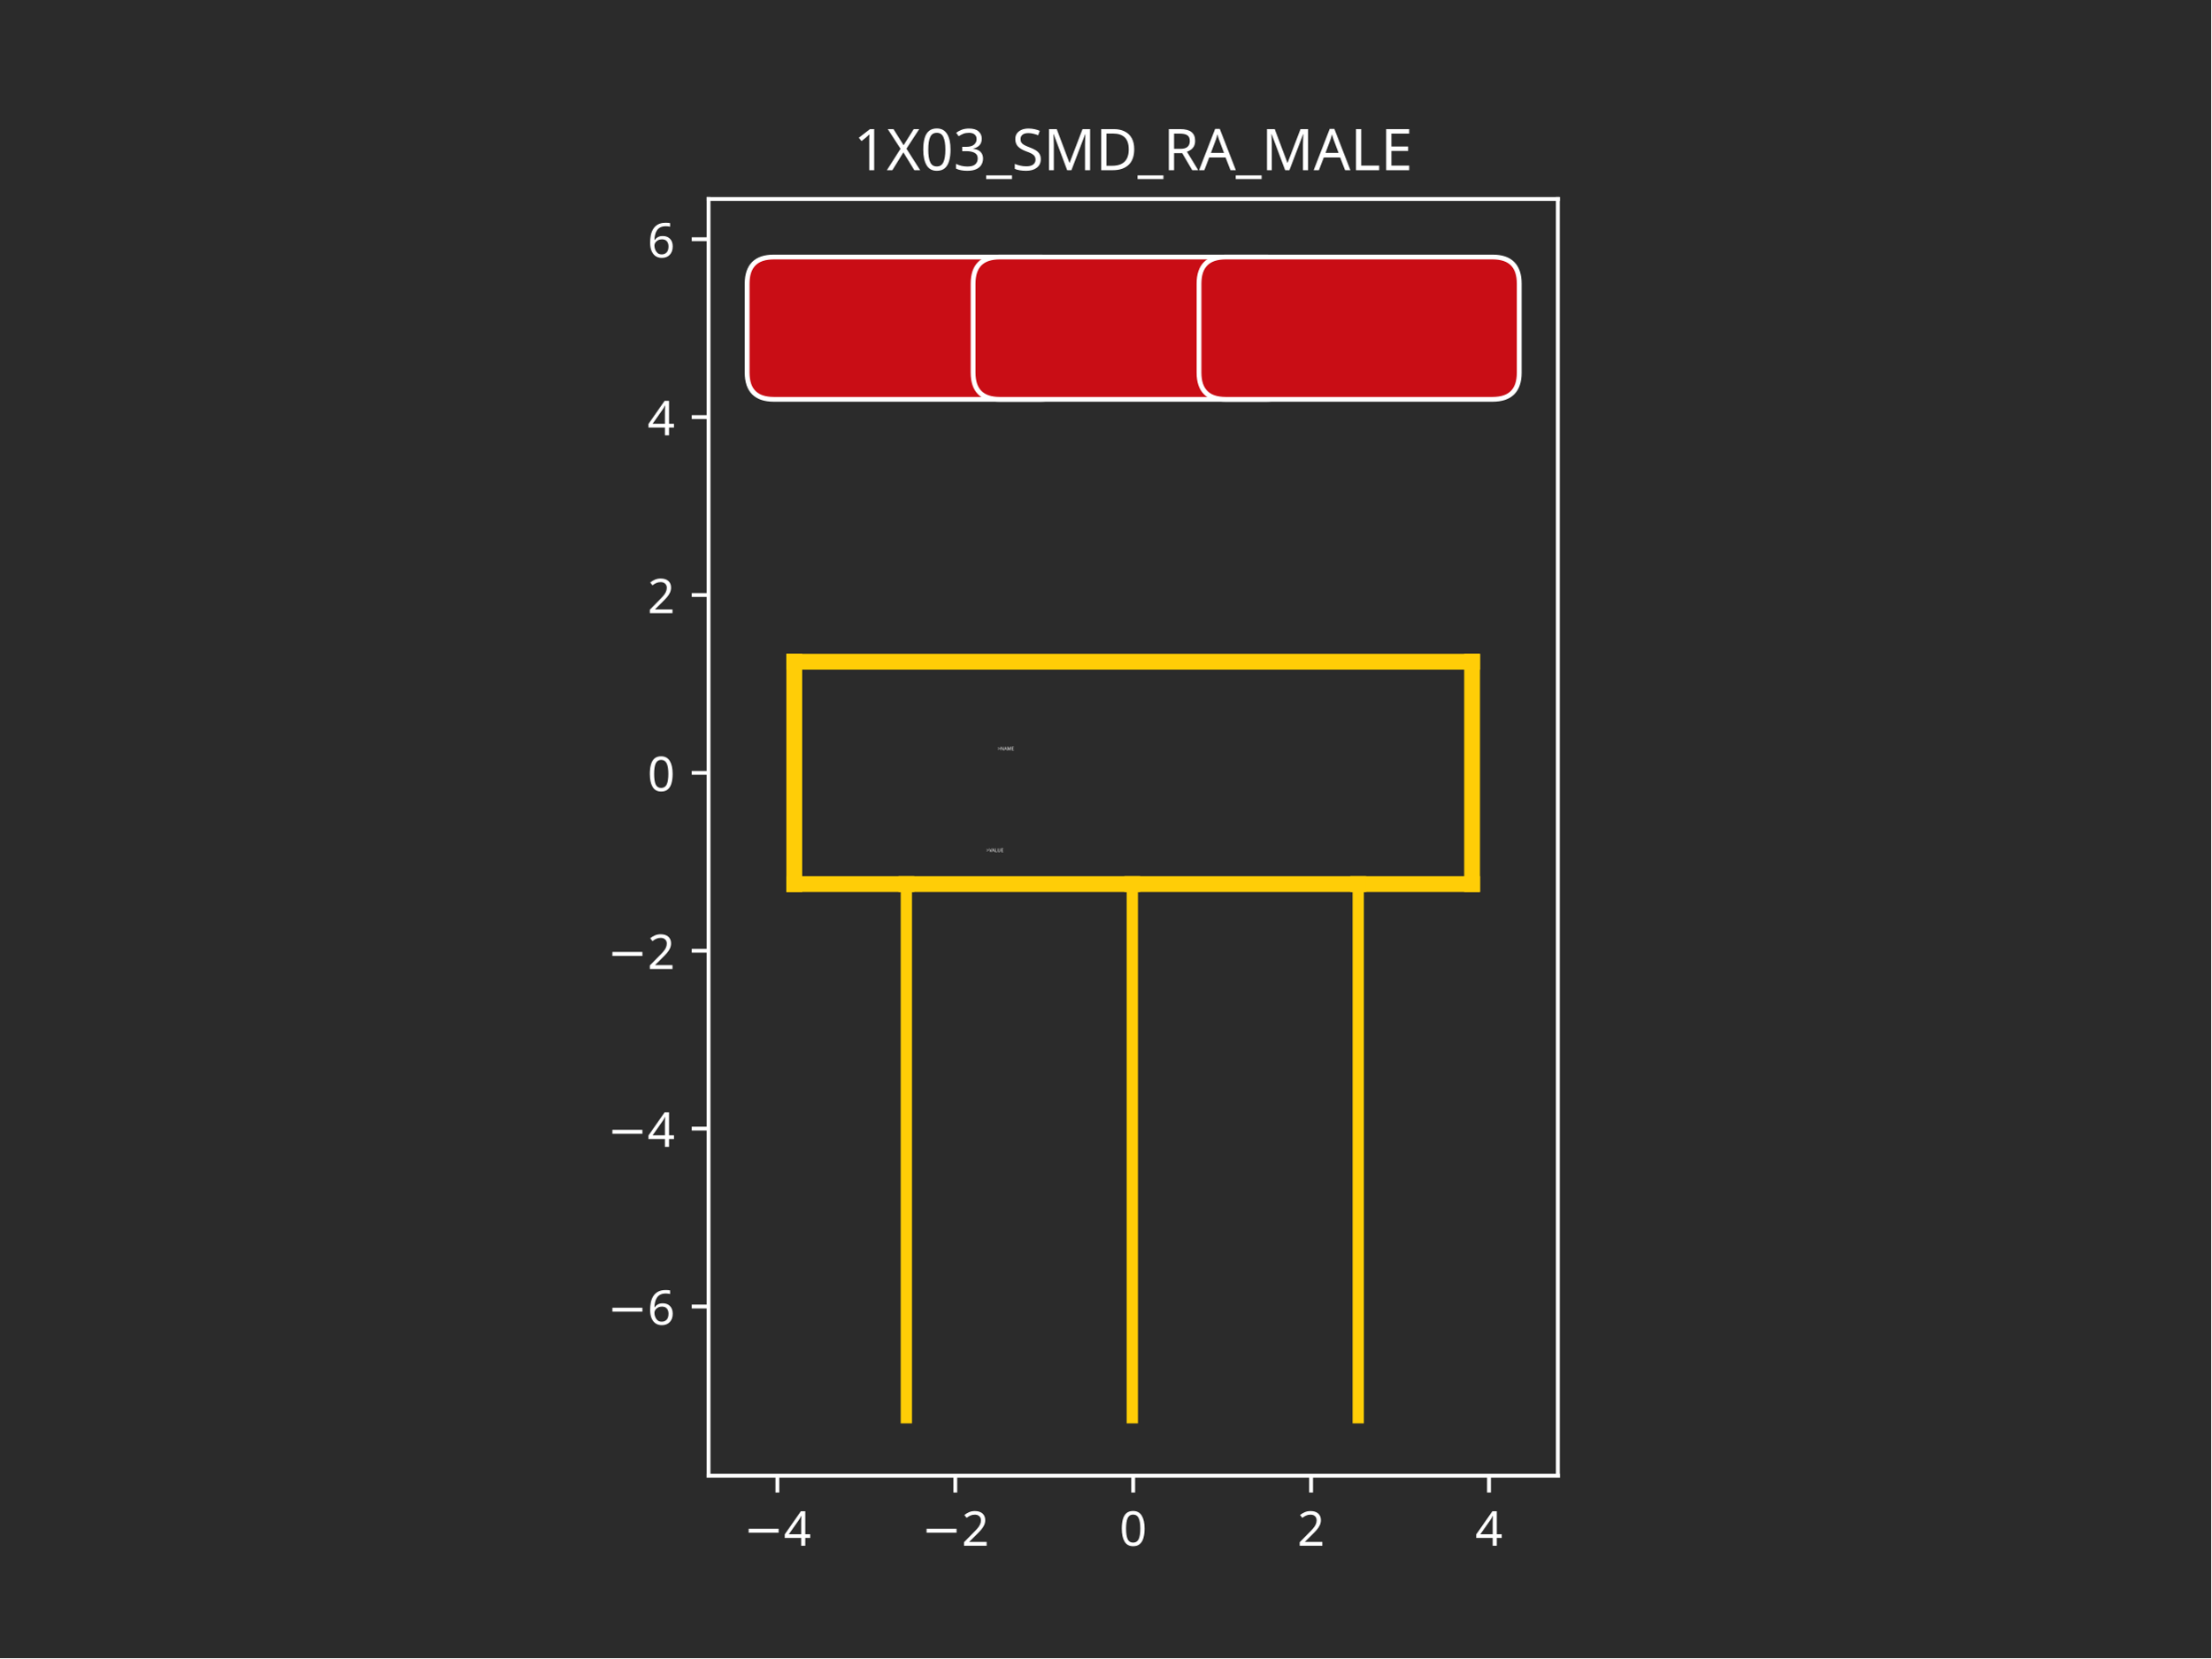
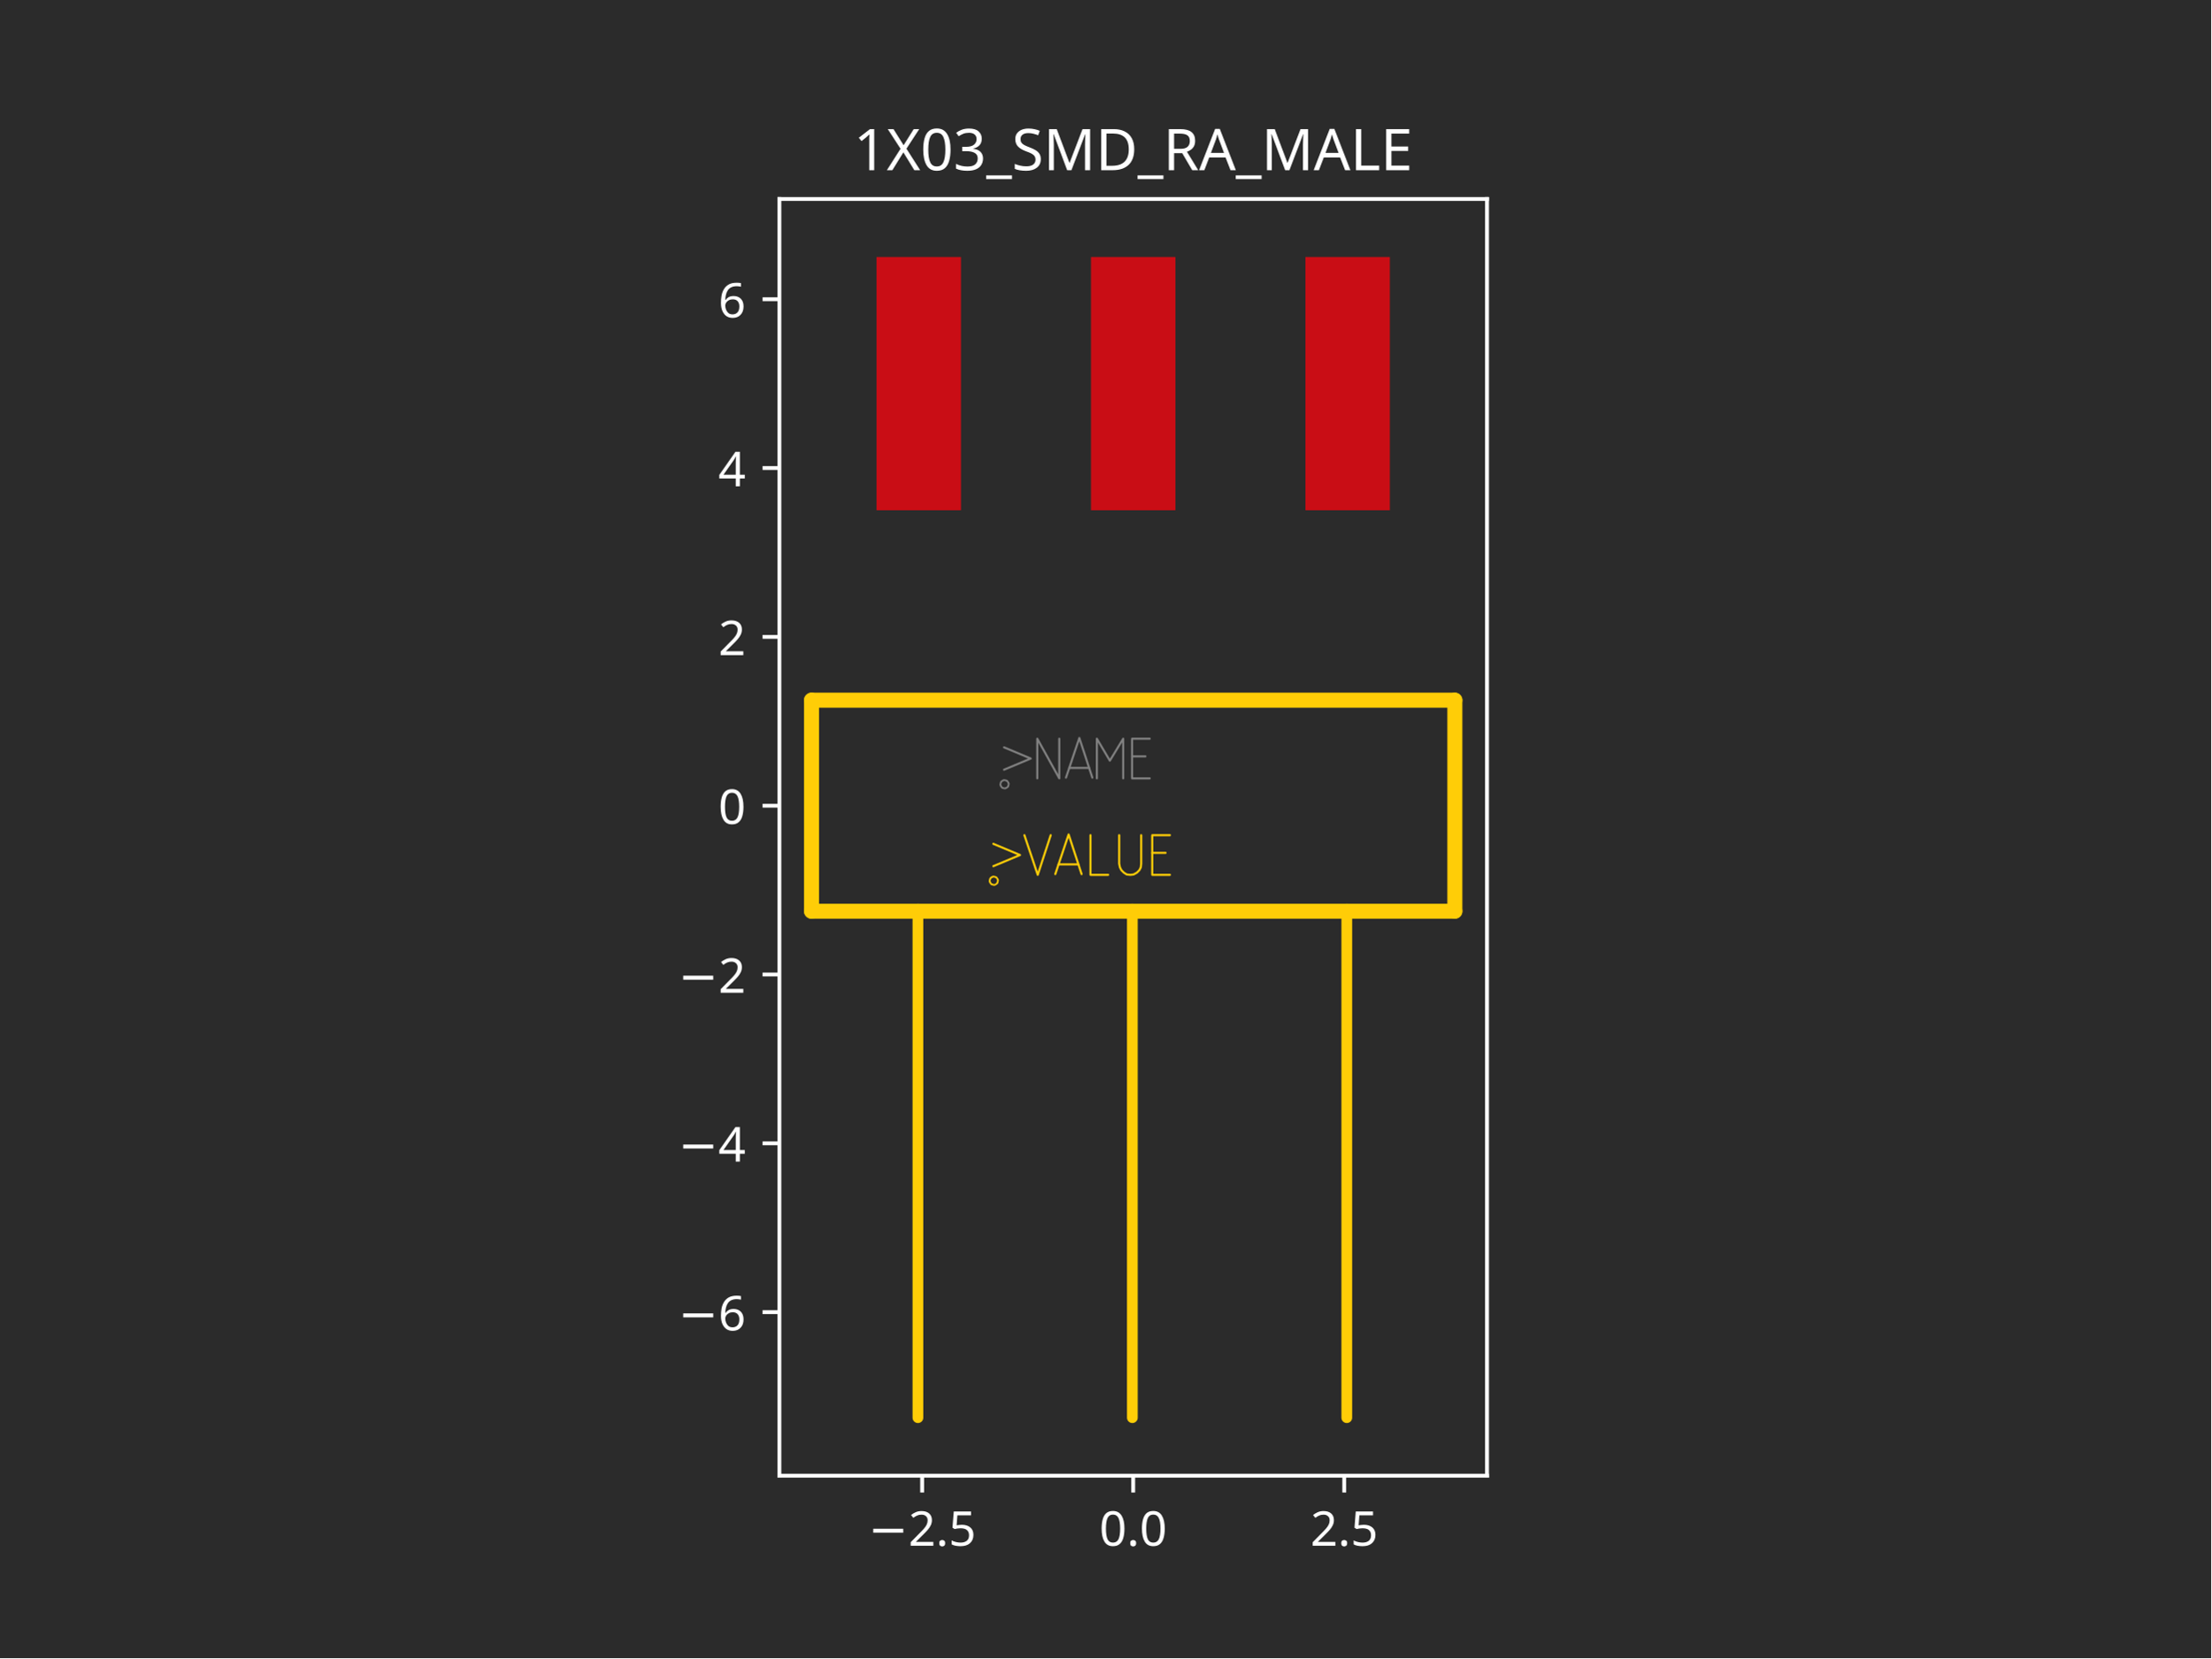
<svg xmlns="http://www.w3.org/2000/svg" xmlns:xlink="http://www.w3.org/1999/xlink" width="460.8pt" height="345.6pt" viewBox="0 0 460.8 345.6" version="1.1">
  <defs>
    <style type="text/css">*{stroke-linejoin: round; stroke-linecap: butt}</style>
  </defs>
  <g id="figure_1">
    <g id="patch_1">
      <path d="M 0 345.6  L 460.8 345.6  L 460.8 0  L 0 0  z " style="fill: #2b2b2b" />
    </g>
    <g id="axes_1">
      <g id="patch_2">
-         <path d="M 147.66 307.584  L 324.66 307.584  L 324.66 41.472  L 147.66 41.472  z " style="fill: #2b2b2b" />
+         <path d="M 162.423 307.584  L 309.897 307.584  L 309.897 41.472  L 162.423 41.472  z " style="fill: #2b2b2b" />
      </g>
      <g id="line2d_1">
-         <path d="M 306.79 137.916  L 165.53 137.916  " clip-path="url(#pa9261093ef)" style="fill: none; stroke: #ffcd07; stroke-width: 3.296; stroke-linecap: square" />
+         <path d="M 303.194 145.937  L 169.126 145.937  " clip-path="url(#p75f17d8b0a)" style="fill: none; stroke: #ffcd07; stroke-width: 3.128; stroke-linecap: round" />
      </g>
      <g id="line2d_2">
-         <path d="M 165.53 137.916  L 165.53 184.26  " clip-path="url(#pa9261093ef)" style="fill: none; stroke: #ffcd07; stroke-width: 3.296; stroke-linecap: square" />
+         <path d="M 169.126 145.937  L 169.126 189.923  " clip-path="url(#p75f17d8b0a)" style="fill: none; stroke: #ffcd07; stroke-width: 3.128; stroke-linecap: round" />
      </g>
      <g id="line2d_3">
-         <path d="M 306.79 184.26  L 283.061 184.26  " clip-path="url(#pa9261093ef)" style="fill: none; stroke: #ffcd07; stroke-width: 3.296; stroke-linecap: square" />
+         <path d="M 303.194 189.923  L 280.673 189.923  " clip-path="url(#p75f17d8b0a)" style="fill: none; stroke: #ffcd07; stroke-width: 3.128; stroke-linecap: round" />
      </g>
      <g id="line2d_4">
-         <path d="M 283.061 184.26  L 235.975 184.26  " clip-path="url(#pa9261093ef)" style="fill: none; stroke: #ffcd07; stroke-width: 3.296; stroke-linecap: square" />
+         <path d="M 280.673 189.923  L 235.984 189.923  " clip-path="url(#p75f17d8b0a)" style="fill: none; stroke: #ffcd07; stroke-width: 3.128; stroke-linecap: round" />
      </g>
      <g id="line2d_5">
-         <path d="M 235.975 184.26  L 188.888 184.26  " clip-path="url(#pa9261093ef)" style="fill: none; stroke: #ffcd07; stroke-width: 3.296; stroke-linecap: square" />
+         <path d="M 235.984 189.923  L 191.295 189.923  " clip-path="url(#p75f17d8b0a)" style="fill: none; stroke: #ffcd07; stroke-width: 3.128; stroke-linecap: round" />
      </g>
      <g id="line2d_6">
-         <path d="M 188.888 184.26  L 165.53 184.26  " clip-path="url(#pa9261093ef)" style="fill: none; stroke: #ffcd07; stroke-width: 3.296; stroke-linecap: square" />
+         <path d="M 191.295 189.923  L 169.126 189.923  " clip-path="url(#p75f17d8b0a)" style="fill: none; stroke: #ffcd07; stroke-width: 3.128; stroke-linecap: round" />
      </g>
      <g id="line2d_7">
-         <path d="M 306.79 184.26  L 306.79 137.916  " clip-path="url(#pa9261093ef)" style="fill: none; stroke: #ffcd07; stroke-width: 3.296; stroke-linecap: square" />
+         <path d="M 303.194 189.923  L 303.194 145.937  " clip-path="url(#p75f17d8b0a)" style="fill: none; stroke: #ffcd07; stroke-width: 3.128; stroke-linecap: round" />
      </g>
      <g id="line2d_8">
-         <path d="M 283.061 184.26  L 283.061 295.488  " clip-path="url(#pa9261093ef)" style="fill: none; stroke: #ffcd07; stroke-width: 2.354; stroke-linecap: square" />
+         <path d="M 280.673 189.923  L 280.673 295.488  " clip-path="url(#p75f17d8b0a)" style="fill: none; stroke: #ffcd07; stroke-width: 2.234; stroke-linecap: round" />
      </g>
      <g id="line2d_9">
-         <path d="M 235.975 184.26  L 235.975 295.488  " clip-path="url(#pa9261093ef)" style="fill: none; stroke: #ffcd07; stroke-width: 2.354; stroke-linecap: square" />
+         <path d="M 235.984 189.923  L 235.984 295.488  " clip-path="url(#p75f17d8b0a)" style="fill: none; stroke: #ffcd07; stroke-width: 2.234; stroke-linecap: round" />
      </g>
      <g id="line2d_10">
-         <path d="M 188.888 184.26  L 188.888 295.488  " clip-path="url(#pa9261093ef)" style="fill: none; stroke: #ffcd07; stroke-width: 2.354; stroke-linecap: square" />
-       </g>
-       <g id="text_1">
-         <text style="fill: #ffffff; font: 1px 'sans-serif'; text-anchor: start" x="205.554" y="177.568" transform="rotate(-0, 205.5539, 177.5682)">&gt;VALUE</text>
-       </g>
-       <g id="text_2">
-         <text style="fill: #ffffff; font: 1px 'sans-serif'; text-anchor: start" x="207.908" y="156.379" transform="rotate(-0, 207.9082, 156.3794)">&gt;NAME</text>
+         <path d="M 191.295 189.923  L 191.295 295.488  " clip-path="url(#p75f17d8b0a)" style="fill: none; stroke: #ffcd07; stroke-width: 2.234; stroke-linecap: round" />
      </g>
      <g id="patch_3">
-         <path d="M 161.267 83.229  L 216.881 83.229  Q 222.442 83.229 222.442 77.667  L 222.442 59.129  Q 222.442 53.568 216.881 53.568  L 161.267 53.568  Q 155.705 53.568 155.705 59.129  L 155.705 77.667  Q 155.705 83.229 161.267 83.229  z " clip-path="url(#pa9261093ef)" style="fill: #c90d15; stroke: #ffffff; stroke-linejoin: miter" />
+         <path d="M 207.112 183.747  C 207.159 183.747 207.203 183.729 207.236 183.696  C 207.269 183.663 207.288 183.618 207.288 183.571  C 207.288 183.525 207.269 183.48 207.236 183.447  C 207.203 183.414 207.159 183.395 207.112 183.395  C 207.065 183.395 207.021 183.414 206.988 183.447  C 206.955 183.48 206.936 183.525 206.936 183.571  C 206.936 183.618 206.955 183.663 206.988 183.696  C 207.021 183.729 207.065 183.747 207.112 183.747  L 207.112 183.747  z " clip-path="url(#p75f17d8b0a)" style="fill: none; stroke: #ffcd07; stroke-width: 1.759; stroke-linejoin: miter" />
+       </g>
+       <g id="line2d_11">
+         <path d="M 207.013 175.88  L 212.573 178.209  L 212.573 178.209  L 207.013 180.538  L 207.013 180.538  " clip-path="url(#p75f17d8b0a)" style="fill: none; stroke: #ffcd07; stroke-width: 0.429; stroke-linecap: round" />
+       </g>
+       <g id="line2d_12">
+         <path d="M 213.485 174.076  L 216.266 182.342  L 216.266 182.342  L 218.971 174.075  L 218.971 174.075  " clip-path="url(#p75f17d8b0a)" style="fill: none; stroke: #ffcd07; stroke-width: 0.429; stroke-linecap: round" />
+       </g>
+       <g id="line2d_13">
+         <path d="M 219.921 182.192  L 222.701 173.925  L 222.701 173.925  L 225.406 182.192  L 225.406 182.192  " clip-path="url(#p75f17d8b0a)" style="fill: none; stroke: #ffcd07; stroke-width: 0.429; stroke-linecap: round" />
+       </g>
+       <g id="line2d_14">
+         <path d="M 224.731 180.163  L 220.598 180.163  " clip-path="url(#p75f17d8b0a)" style="fill: none; stroke: #ffcd07; stroke-width: 0.429; stroke-linecap: round" />
+       </g>
+       <g id="line2d_15">
+         <path d="M 227.258 174.076  L 227.258 182.342  L 230.94 182.342  " clip-path="url(#p75f17d8b0a)" style="fill: none; stroke: #ffcd07; stroke-width: 0.429; stroke-linecap: round" />
+       </g>
+       <g id="line2d_16">
+         <path d="M 233.242 174.076  L 233.242 180.013  L 233.242 180.013  L 233.392 180.764  L 233.392 180.764  L 233.693 181.365  L 234.219 181.892  L 234.82 182.267  L 235.572 182.342  L 236.248 182.267  L 236.925 181.892  L 237.451 181.365  L 237.751 180.764  L 237.826 180.013  L 237.826 174.076  " clip-path="url(#p75f17d8b0a)" style="fill: none; stroke: #ffcd07; stroke-width: 0.429; stroke-linecap: round" />
+       </g>
+       <g id="line2d_17">
+         <path d="M 243.811 182.342  L 240.128 182.342  L 240.128 174.076  L 243.811 174.076  " clip-path="url(#p75f17d8b0a)" style="fill: none; stroke: #ffcd07; stroke-width: 0.429; stroke-linecap: round" />
+       </g>
+       <g id="line2d_18">
+         <path d="M 240.128 177.758  L 242.909 177.758  " clip-path="url(#p75f17d8b0a)" style="fill: none; stroke: #ffcd07; stroke-width: 0.429; stroke-linecap: round" />
      </g>
      <g id="patch_4">
-         <path d="M 208.353 83.229  L 263.967 83.229  Q 269.528 83.229 269.528 77.667  L 269.528 59.129  Q 269.528 53.568 263.967 53.568  L 208.353 53.568  Q 202.792 53.568 202.792 59.129  L 202.792 77.667  Q 202.792 83.229 208.353 83.229  z " clip-path="url(#pa9261093ef)" style="fill: #c90d15; stroke: #ffffff; stroke-linejoin: miter" />
+         <path d="M 209.346 163.637  C 209.393 163.637 209.438 163.619 209.471 163.586  C 209.504 163.553 209.522 163.508 209.522 163.461  C 209.522 163.415 209.504 163.37 209.471 163.337  C 209.438 163.304 209.393 163.285 209.346 163.285  C 209.3 163.285 209.255 163.304 209.222 163.337  C 209.189 163.37 209.171 163.415 209.171 163.461  C 209.171 163.508 209.189 163.553 209.222 163.586  C 209.255 163.619 209.3 163.637 209.346 163.637  L 209.346 163.637  z " clip-path="url(#p75f17d8b0a)" style="fill: none; stroke: #808080; stroke-width: 1.759; stroke-linejoin: miter" />
+       </g>
+       <g id="line2d_19">
+         <path d="M 209.247 155.769  L 214.808 158.099  L 214.808 158.099  L 209.247 160.428  L 209.247 160.428  " clip-path="url(#p75f17d8b0a)" style="fill: none; stroke: #808080; stroke-width: 0.429; stroke-linecap: round" />
+       </g>
+       <g id="line2d_20">
+         <path d="M 216.171 162.232  L 216.171 153.965  L 220.756 162.232  L 220.756 153.965  " clip-path="url(#p75f17d8b0a)" style="fill: none; stroke: #808080; stroke-width: 0.429; stroke-linecap: round" />
+       </g>
+       <g id="line2d_21">
+         <path d="M 222.155 162.081  L 224.936 153.815  L 224.936 153.815  L 227.641 162.082  L 227.641 162.082  " clip-path="url(#p75f17d8b0a)" style="fill: none; stroke: #808080; stroke-width: 0.429; stroke-linecap: round" />
+       </g>
+       <g id="line2d_22">
+         <path d="M 226.965 160.053  L 222.832 160.053  " clip-path="url(#p75f17d8b0a)" style="fill: none; stroke: #808080; stroke-width: 0.429; stroke-linecap: round" />
+       </g>
+       <g id="line2d_23">
+         <path d="M 228.591 162.232  L 228.591 153.965  L 231.296 158.55  L 231.296 158.55  L 234.077 153.965  L 234.077 153.965  L 234.077 162.232  " clip-path="url(#p75f17d8b0a)" style="fill: none; stroke: #808080; stroke-width: 0.429; stroke-linecap: round" />
+       </g>
+       <g id="line2d_24">
+         <path d="M 239.61 162.232  L 235.928 162.232  L 235.928 153.965  L 239.61 153.965  " clip-path="url(#p75f17d8b0a)" style="fill: none; stroke: #808080; stroke-width: 0.429; stroke-linecap: round" />
+       </g>
+       <g id="line2d_25">
+         <path d="M 235.928 157.648  L 238.708 157.648  " clip-path="url(#p75f17d8b0a)" style="fill: none; stroke: #808080; stroke-width: 0.429; stroke-linecap: round" />
      </g>
      <g id="patch_5">
-         <path d="M 255.439 83.229  L 311.053 83.229  Q 316.615 83.229 316.615 77.667  L 316.615 59.129  Q 316.615 53.568 311.053 53.568  L 255.439 53.568  Q 249.878 53.568 249.878 59.129  L 249.878 77.667  Q 249.878 83.229 255.439 83.229  z " clip-path="url(#pa9261093ef)" style="fill: #c90d15; stroke: #ffffff; stroke-linejoin: miter" />
+         <path d="M 182.674 106.351  L 200.268 106.351  L 200.268 53.568  L 182.674 53.568  z " clip-path="url(#p75f17d8b0a)" style="fill: #c90d15" />
+       </g>
+       <g id="patch_6">
+         <path d="M 227.363 106.351  L 244.957 106.351  L 244.957 53.568  L 227.363 53.568  z " clip-path="url(#p75f17d8b0a)" style="fill: #c90d15" />
+       </g>
+       <g id="patch_7">
+         <path d="M 272.052 106.351  L 289.646 106.351  L 289.646 53.568  L 272.052 53.568  z " clip-path="url(#p75f17d8b0a)" style="fill: #c90d15" />
      </g>
      <g id="matplotlib.axis_1">
        <g id="xtick_1">
-           <g id="line2d_11">
+           <g id="line2d_26">
            <defs>
-               <path id="m2d0dd84448" d="M 0 0  L 0 3.5  " style="stroke: #ffffff; stroke-width: 0.8" />
+               <path id="m837e30f8c7" d="M 0 0  L 0 3.5  " style="stroke: #ffffff; stroke-width: 0.8" />
            </defs>
            <g>
-               <use xlink:href="#m2d0dd84448" x="162.008" y="307.584" style="fill: #ffffff; stroke: #ffffff; stroke-width: 0.8" />
+               <use xlink:href="#m837e30f8c7" x="192.175" y="307.584" style="fill: #ffffff; stroke: #ffffff; stroke-width: 0.8" />
+             </g>
+           </g>
+           <g id="text_1">
+             <text style="fill: #ffffff; font: 10px 'sans-serif'; text-anchor: middle" x="192.175" y="322.182" transform="rotate(-0, 192.1745, 322.1824)">−2.5</text>
+           </g>
+         </g>
+         <g id="xtick_2">
+           <g id="line2d_27">
+             <g>
+               <use xlink:href="#m837e30f8c7" x="236.16" y="307.584" style="fill: #ffffff; stroke: #ffffff; stroke-width: 0.8" />
+             </g>
+           </g>
+           <g id="text_2">
+             <text style="fill: #ffffff; font: 10px 'sans-serif'; text-anchor: middle" x="236.16" y="322.182" transform="rotate(-0, 236.16, 322.1824)">0.0</text>
+           </g>
+         </g>
+         <g id="xtick_3">
+           <g id="line2d_28">
+             <g>
+               <use xlink:href="#m837e30f8c7" x="280.145" y="307.584" style="fill: #ffffff; stroke: #ffffff; stroke-width: 0.8" />
            </g>
          </g>
          <g id="text_3">
-             <text style="fill: #ffffff; font: 10px 'sans-serif'; text-anchor: middle" x="162.008" y="322.182" transform="rotate(-0, 162.0083, 322.1824)">−4</text>
-           </g>
-         </g>
-         <g id="xtick_2">
-           <g id="line2d_12">
-             <g>
-               <use xlink:href="#m2d0dd84448" x="199.084" y="307.584" style="fill: #ffffff; stroke: #ffffff; stroke-width: 0.8" />
-             </g>
-           </g>
-           <g id="text_4">
-             <text style="fill: #ffffff; font: 10px 'sans-serif'; text-anchor: middle" x="199.084" y="322.182" transform="rotate(-0, 199.0841, 322.1824)">−2</text>
-           </g>
-         </g>
-         <g id="xtick_3">
-           <g id="line2d_13">
-             <g>
-               <use xlink:href="#m2d0dd84448" x="236.16" y="307.584" style="fill: #ffffff; stroke: #ffffff; stroke-width: 0.8" />
-             </g>
-           </g>
-           <g id="text_5">
-             <text style="fill: #ffffff; font: 10px 'sans-serif'; text-anchor: middle" x="236.16" y="322.182" transform="rotate(-0, 236.16, 322.1824)">0</text>
-           </g>
-         </g>
-         <g id="xtick_4">
-           <g id="line2d_14">
-             <g>
-               <use xlink:href="#m2d0dd84448" x="273.236" y="307.584" style="fill: #ffffff; stroke: #ffffff; stroke-width: 0.8" />
-             </g>
-           </g>
-           <g id="text_6">
-             <text style="fill: #ffffff; font: 10px 'sans-serif'; text-anchor: middle" x="273.236" y="322.182" transform="rotate(-0, 273.2359, 322.1824)">2</text>
-           </g>
-         </g>
-         <g id="xtick_5">
-           <g id="line2d_15">
-             <g>
-               <use xlink:href="#m2d0dd84448" x="310.312" y="307.584" style="fill: #ffffff; stroke: #ffffff; stroke-width: 0.8" />
-             </g>
-           </g>
-           <g id="text_7">
-             <text style="fill: #ffffff; font: 10px 'sans-serif'; text-anchor: middle" x="310.312" y="322.182" transform="rotate(-0, 310.3117, 322.1824)">4</text>
+             <text style="fill: #ffffff; font: 10px 'sans-serif'; text-anchor: middle" x="280.145" y="322.182" transform="rotate(-0, 280.1455, 322.1824)">2.5</text>
          </g>
        </g>
      </g>
      <g id="matplotlib.axis_2">
        <g id="ytick_1">
-           <g id="line2d_16">
+           <g id="line2d_29">
            <defs>
-               <path id="mba25e1e635" d="M 0 0  L -3.5 0  " style="stroke: #ffffff; stroke-width: 0.8" />
+               <path id="m83c46b3a0f" d="M 0 0  L -3.5 0  " style="stroke: #ffffff; stroke-width: 0.8" />
            </defs>
            <g>
-               <use xlink:href="#mba25e1e635" x="147.66" y="272.316" style="fill: #ffffff; stroke: #ffffff; stroke-width: 0.8" />
+               <use xlink:href="#m83c46b3a0f" x="162.423" y="273.495" style="fill: #ffffff; stroke: #ffffff; stroke-width: 0.8" />
+             </g>
+           </g>
+           <g id="text_4">
+             <text style="fill: #ffffff; font: 10px 'sans-serif'; text-anchor: end" x="155.423" y="277.294" transform="rotate(-0, 155.4228, 277.2945)">−6</text>
+           </g>
+         </g>
+         <g id="ytick_2">
+           <g id="line2d_30">
+             <g>
+               <use xlink:href="#m83c46b3a0f" x="162.423" y="238.307" style="fill: #ffffff; stroke: #ffffff; stroke-width: 0.8" />
+             </g>
+           </g>
+           <g id="text_5">
+             <text style="fill: #ffffff; font: 10px 'sans-serif'; text-anchor: end" x="155.423" y="242.106" transform="rotate(-0, 155.4228, 242.1061)">−4</text>
+           </g>
+         </g>
+         <g id="ytick_3">
+           <g id="line2d_31">
+             <g>
+               <use xlink:href="#m83c46b3a0f" x="162.423" y="203.119" style="fill: #ffffff; stroke: #ffffff; stroke-width: 0.8" />
+             </g>
+           </g>
+           <g id="text_6">
+             <text style="fill: #ffffff; font: 10px 'sans-serif'; text-anchor: end" x="155.423" y="206.918" transform="rotate(-0, 155.4228, 206.9178)">−2</text>
+           </g>
+         </g>
+         <g id="ytick_4">
+           <g id="line2d_32">
+             <g>
+               <use xlink:href="#m83c46b3a0f" x="162.423" y="167.93" style="fill: #ffffff; stroke: #ffffff; stroke-width: 0.8" />
+             </g>
+           </g>
+           <g id="text_7">
+             <text style="fill: #ffffff; font: 10px 'sans-serif'; text-anchor: end" x="155.423" y="171.729" transform="rotate(-0, 155.4228, 171.7294)">0</text>
+           </g>
+         </g>
+         <g id="ytick_5">
+           <g id="line2d_33">
+             <g>
+               <use xlink:href="#m83c46b3a0f" x="162.423" y="132.742" style="fill: #ffffff; stroke: #ffffff; stroke-width: 0.8" />
            </g>
          </g>
          <g id="text_8">
-             <text style="fill: #ffffff; font: 10px 'sans-serif'; text-anchor: end" x="140.66" y="276.115" transform="rotate(-0, 140.6599, 276.1148)">−6</text>
-           </g>
-         </g>
-         <g id="ytick_2">
-           <g id="line2d_17">
-             <g>
-               <use xlink:href="#mba25e1e635" x="147.66" y="235.24" style="fill: #ffffff; stroke: #ffffff; stroke-width: 0.8" />
+             <text style="fill: #ffffff; font: 10px 'sans-serif'; text-anchor: end" x="155.423" y="136.541" transform="rotate(-0, 155.4228, 136.541)">2</text>
+           </g>
+         </g>
+         <g id="ytick_6">
+           <g id="line2d_34">
+             <g>
+               <use xlink:href="#m83c46b3a0f" x="162.423" y="97.553" style="fill: #ffffff; stroke: #ffffff; stroke-width: 0.8" />
            </g>
          </g>
          <g id="text_9">
-             <text style="fill: #ffffff; font: 10px 'sans-serif'; text-anchor: end" x="140.66" y="239.039" transform="rotate(-0, 140.6599, 239.0389)">−4</text>
-           </g>
-         </g>
-         <g id="ytick_3">
-           <g id="line2d_18">
-             <g>
-               <use xlink:href="#mba25e1e635" x="147.66" y="198.164" style="fill: #ffffff; stroke: #ffffff; stroke-width: 0.8" />
+             <text style="fill: #ffffff; font: 10px 'sans-serif'; text-anchor: end" x="155.423" y="101.353" transform="rotate(-0, 155.4228, 101.3527)">4</text>
+           </g>
+         </g>
+         <g id="ytick_7">
+           <g id="line2d_35">
+             <g>
+               <use xlink:href="#m83c46b3a0f" x="162.423" y="62.365" style="fill: #ffffff; stroke: #ffffff; stroke-width: 0.8" />
            </g>
          </g>
          <g id="text_10">
-             <text style="fill: #ffffff; font: 10px 'sans-serif'; text-anchor: end" x="140.66" y="201.963" transform="rotate(-0, 140.6599, 201.9631)">−2</text>
-           </g>
-         </g>
-         <g id="ytick_4">
-           <g id="line2d_19">
-             <g>
-               <use xlink:href="#mba25e1e635" x="147.66" y="161.088" style="fill: #ffffff; stroke: #ffffff; stroke-width: 0.8" />
-             </g>
-           </g>
-           <g id="text_11">
-             <text style="fill: #ffffff; font: 10px 'sans-serif'; text-anchor: end" x="140.66" y="164.887" transform="rotate(-0, 140.6599, 164.8872)">0</text>
-           </g>
-         </g>
-         <g id="ytick_5">
-           <g id="line2d_20">
-             <g>
-               <use xlink:href="#mba25e1e635" x="147.66" y="124.012" style="fill: #ffffff; stroke: #ffffff; stroke-width: 0.8" />
-             </g>
-           </g>
-           <g id="text_12">
-             <text style="fill: #ffffff; font: 10px 'sans-serif'; text-anchor: end" x="140.66" y="127.811" transform="rotate(-0, 140.6599, 127.8114)">2</text>
-           </g>
-         </g>
-         <g id="ytick_6">
-           <g id="line2d_21">
-             <g>
-               <use xlink:href="#mba25e1e635" x="147.66" y="86.936" style="fill: #ffffff; stroke: #ffffff; stroke-width: 0.8" />
-             </g>
-           </g>
-           <g id="text_13">
-             <text style="fill: #ffffff; font: 10px 'sans-serif'; text-anchor: end" x="140.66" y="90.735" transform="rotate(-0, 140.6599, 90.7355)">4</text>
-           </g>
-         </g>
-         <g id="ytick_7">
-           <g id="line2d_22">
-             <g>
-               <use xlink:href="#mba25e1e635" x="147.66" y="49.86" style="fill: #ffffff; stroke: #ffffff; stroke-width: 0.8" />
-             </g>
-           </g>
-           <g id="text_14">
-             <text style="fill: #ffffff; font: 10px 'sans-serif'; text-anchor: end" x="140.66" y="53.66" transform="rotate(-0, 140.6599, 53.65963)">6</text>
-           </g>
-         </g>
-       </g>
-       <g id="patch_6">
-         <path d="M 147.66 307.584  L 147.66 41.472  " style="fill: none; stroke: #ffffff; stroke-width: 0.8; stroke-linejoin: miter; stroke-linecap: square" />
-       </g>
-       <g id="patch_7">
-         <path d="M 324.66 307.584  L 324.66 41.472  " style="fill: none; stroke: #ffffff; stroke-width: 0.8; stroke-linejoin: miter; stroke-linecap: square" />
+             <text style="fill: #ffffff; font: 10px 'sans-serif'; text-anchor: end" x="155.423" y="66.164" transform="rotate(-0, 155.4228, 66.16431)">6</text>
+           </g>
+         </g>
      </g>
      <g id="patch_8">
-         <path d="M 147.66 307.584  L 324.66 307.584  " style="fill: none; stroke: #ffffff; stroke-width: 0.8; stroke-linejoin: miter; stroke-linecap: square" />
+         <path d="M 162.423 307.584  L 162.423 41.472  " style="fill: none; stroke: #ffffff; stroke-width: 0.8; stroke-linejoin: miter; stroke-linecap: square" />
      </g>
      <g id="patch_9">
-         <path d="M 147.66 41.472  L 324.66 41.472  " style="fill: none; stroke: #ffffff; stroke-width: 0.8; stroke-linejoin: miter; stroke-linecap: square" />
-       </g>
-       <g id="text_15">
+         <path d="M 309.897 307.584  L 309.897 41.472  " style="fill: none; stroke: #ffffff; stroke-width: 0.8; stroke-linejoin: miter; stroke-linecap: square" />
+       </g>
+       <g id="patch_10">
+         <path d="M 162.423 307.584  L 309.897 307.584  " style="fill: none; stroke: #ffffff; stroke-width: 0.8; stroke-linejoin: miter; stroke-linecap: square" />
+       </g>
+       <g id="patch_11">
+         <path d="M 162.423 41.472  L 309.897 41.472  " style="fill: none; stroke: #ffffff; stroke-width: 0.8; stroke-linejoin: miter; stroke-linecap: square" />
+       </g>
+       <g id="text_11">
        <text style="fill: #ffffff; font: 12px 'sans-serif'; text-anchor: middle" x="236.16" y="35.472" transform="rotate(-0, 236.16, 35.472)">1X03_SMD_RA_MALE</text>
      </g>
    </g>
  </g>
  <defs>
-     <clipPath id="pa9261093ef">
-       <rect x="147.66" y="41.472" width="177" height="266.112" />
+     <clipPath id="p75f17d8b0a">
+       <rect x="162.423" y="41.472" width="147.474" height="266.112" />
    </clipPath>
  </defs>
</svg>
